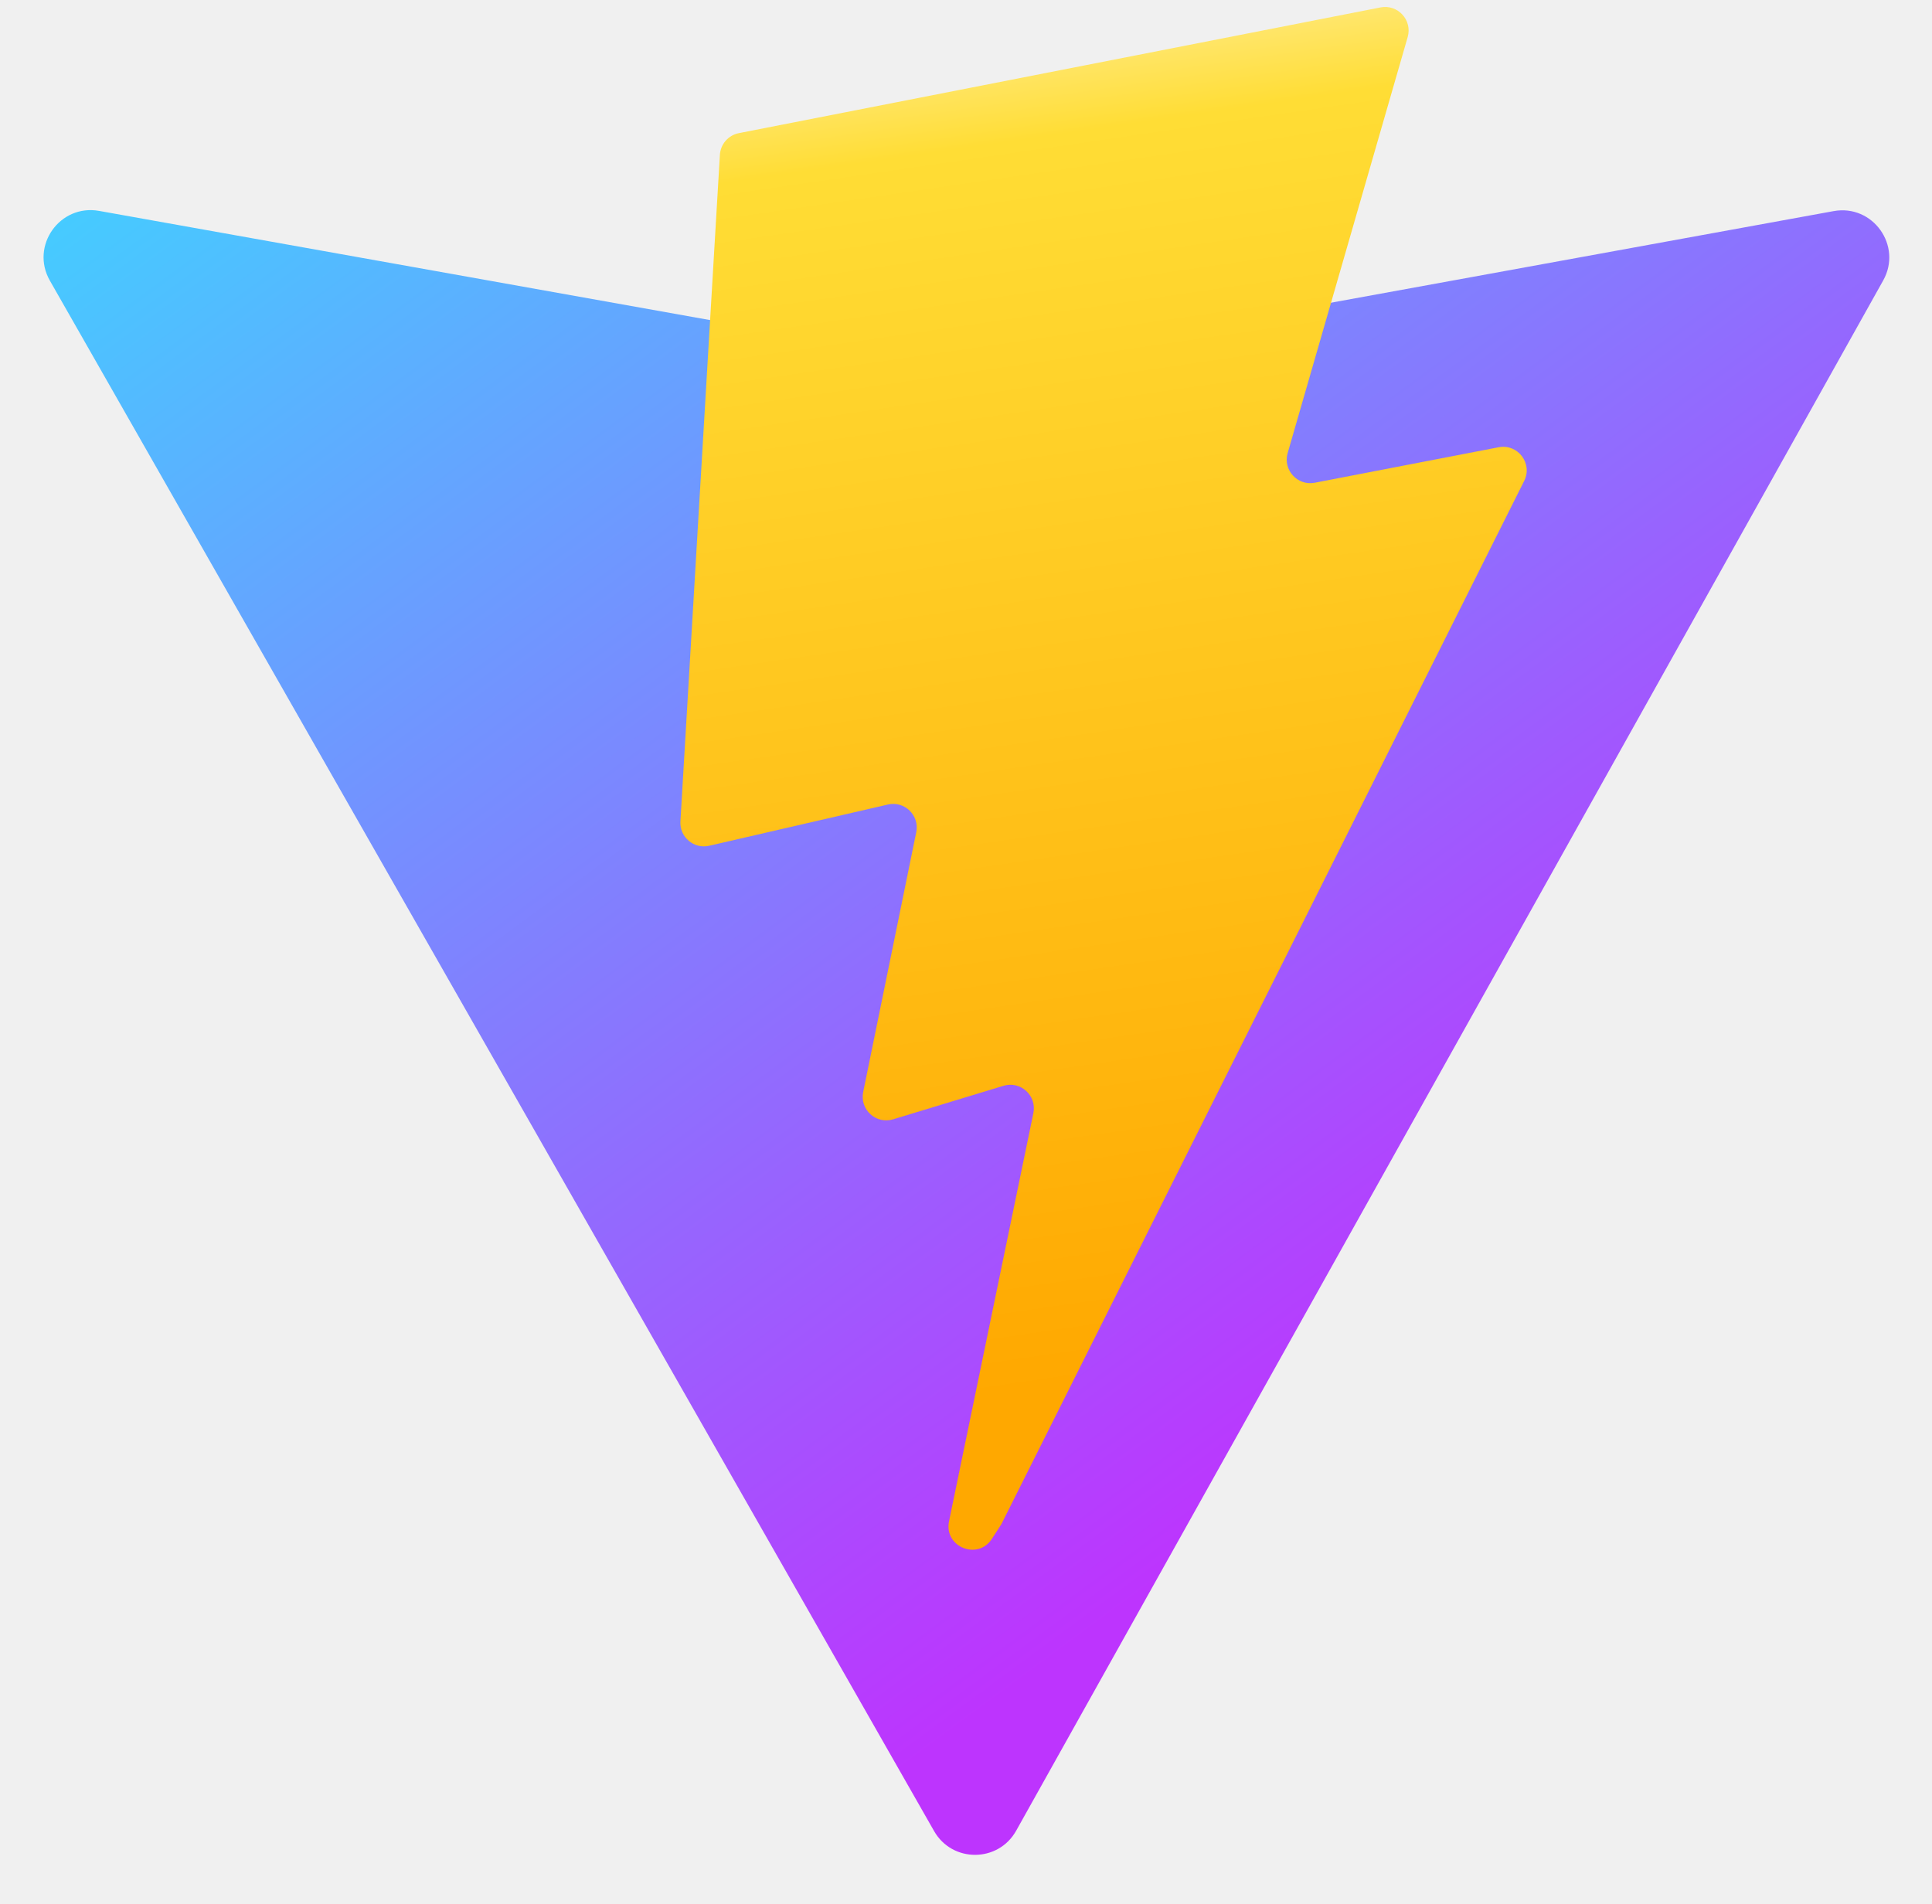
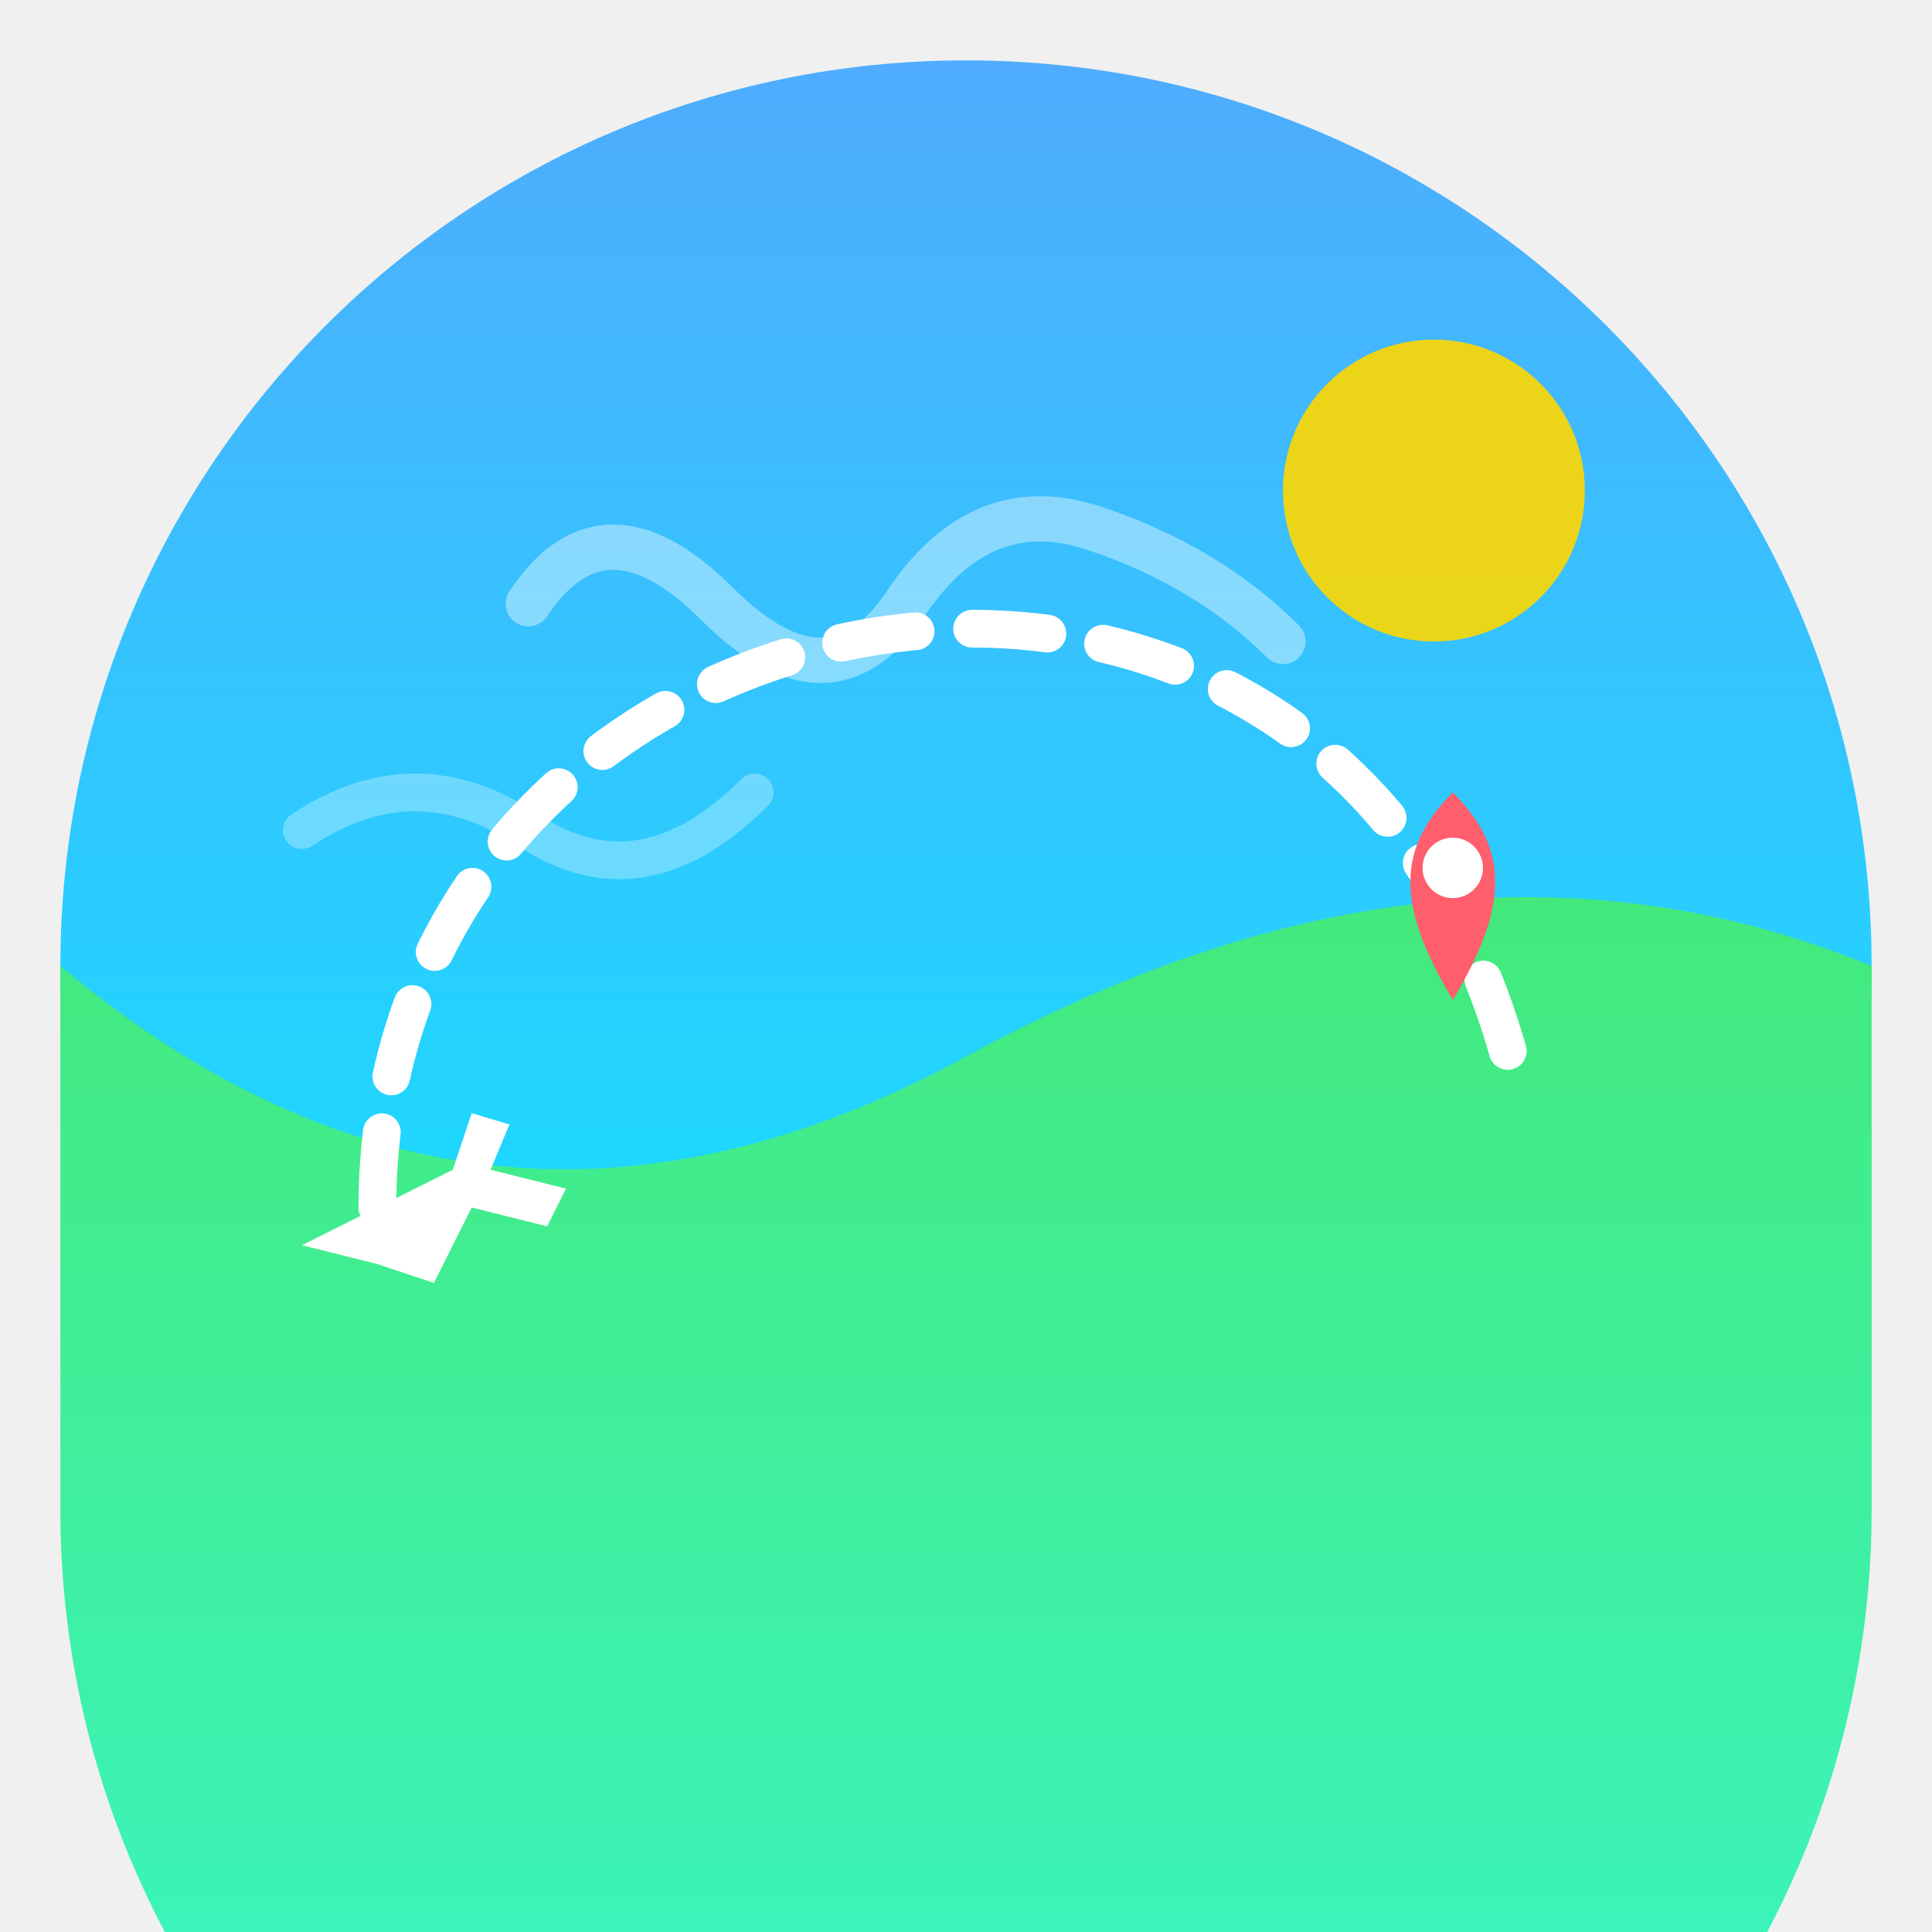
- <svg xmlns="http://www.w3.org/2000/svg" width="410" height="404" viewBox="0 0 410 404" fill="none">
-   <path d="M399.641 59.525L215.643 388.545C211.844 395.338 202.084 395.378 198.228 388.618L10.582 59.556C6.381 52.19 12.68 43.267 21.028 44.759L205.223 77.682C206.398 77.892 207.601 77.89 208.776 77.676L389.119 44.806C397.439 43.289 403.768 52.143 399.641 59.525Z" fill="url(#paint0_linear)" />
-   <path d="M292.965 1.574L156.801 28.255C154.563 28.694 152.906 30.59 152.771 32.866L144.395 174.33C144.198 177.662 147.258 180.248 150.51 179.498L188.42 170.749C191.967 169.931 195.172 173.055 194.443 176.622L183.18 231.775C182.422 235.487 185.907 238.661 189.532 237.56L212.947 230.446C216.577 229.344 220.065 232.527 219.297 236.242L201.398 322.875C200.278 328.294 207.486 331.249 210.492 326.603L212.5 323.5L323.454 102.072C325.312 98.365 322.108 94.137 318.036 94.923L279.014 102.454C275.347 103.161 272.227 99.746 273.262 96.158L298.731 7.867C299.767 4.273 296.636 0.855 292.965 1.574Z" fill="url(#paint1_linear)" />
+ <svg xmlns="http://www.w3.org/2000/svg" viewBox="0 0 512 512">
  <defs>
-     <linearGradient id="paint0_linear" x1="6" y1="33" x2="235" y2="344" gradientUnits="userSpaceOnUse">
-       <stop stop-color="#41D1FF" />
-       <stop offset="1" stop-color="#BD34FE" />
+     <linearGradient id="skyGradient" x1="0%" y1="0%" x2="0%" y2="100%">
+       <stop offset="0%" style="stop-color:#4FACFE;stop-opacity:1" />
+       <stop offset="100%" style="stop-color:#00F2FE;stop-opacity:1" />
    </linearGradient>
-     <linearGradient id="paint1_linear" x1="194.651" y1="8.818" x2="236.076" y2="292.989" gradientUnits="userSpaceOnUse">
-       <stop stop-color="#FFEA83" />
-       <stop offset="0.083" stop-color="#FFDD35" />
-       <stop offset="1" stop-color="#FFA800" />
+     <linearGradient id="landGradient" x1="0%" y1="0%" x2="0%" y2="100%">
+       <stop offset="0%" style="stop-color:#43e97b;stop-opacity:1" />
+       <stop offset="100%" style="stop-color:#38f9d7;stop-opacity:1" />
    </linearGradient>
  </defs>
+   <circle cx="256" cy="256" r="240" fill="url(#skyGradient)" />
+   <circle cx="380" cy="130" r="40" fill="#FFD700" opacity="0.9" />
+   <path d="M140,160 Q160,130 190,160 T240,160 T290,140 T340,170" stroke="white" stroke-width="12" fill="none" opacity="0.4" stroke-linecap="round" />
+   <path d="M80,220 Q110,200 140,220 T200,210" stroke="white" stroke-width="10" fill="none" opacity="0.3" stroke-linecap="round" />
+   <path d="M16,256 Q128,350 256,280 Q384,210 496,256 L496,400 A240,240 0 0,1 16,400 Z" fill="url(#landGradient)" />
+   <path d="M100,320 C100,150 350,100 400,280" stroke="white" stroke-width="10" fill="none" stroke-dasharray="20,15" stroke-linecap="round" />
+   <path d="M80,330 L120,310 L125,295 L135,298 L130,310 L150,315 L145,325 L125,320 L115,340 L100,335 Z" fill="white" />
+   <g transform="translate(385, 265)">
+     <path d="M0,0 C-15,-25 -15,-40 0,-55 C15,-40 15,-25 0,0 Z" fill="#FF5F6D" />
+     <circle cx="0" cy="-35" r="8" fill="white" />
+   </g>
</svg>
